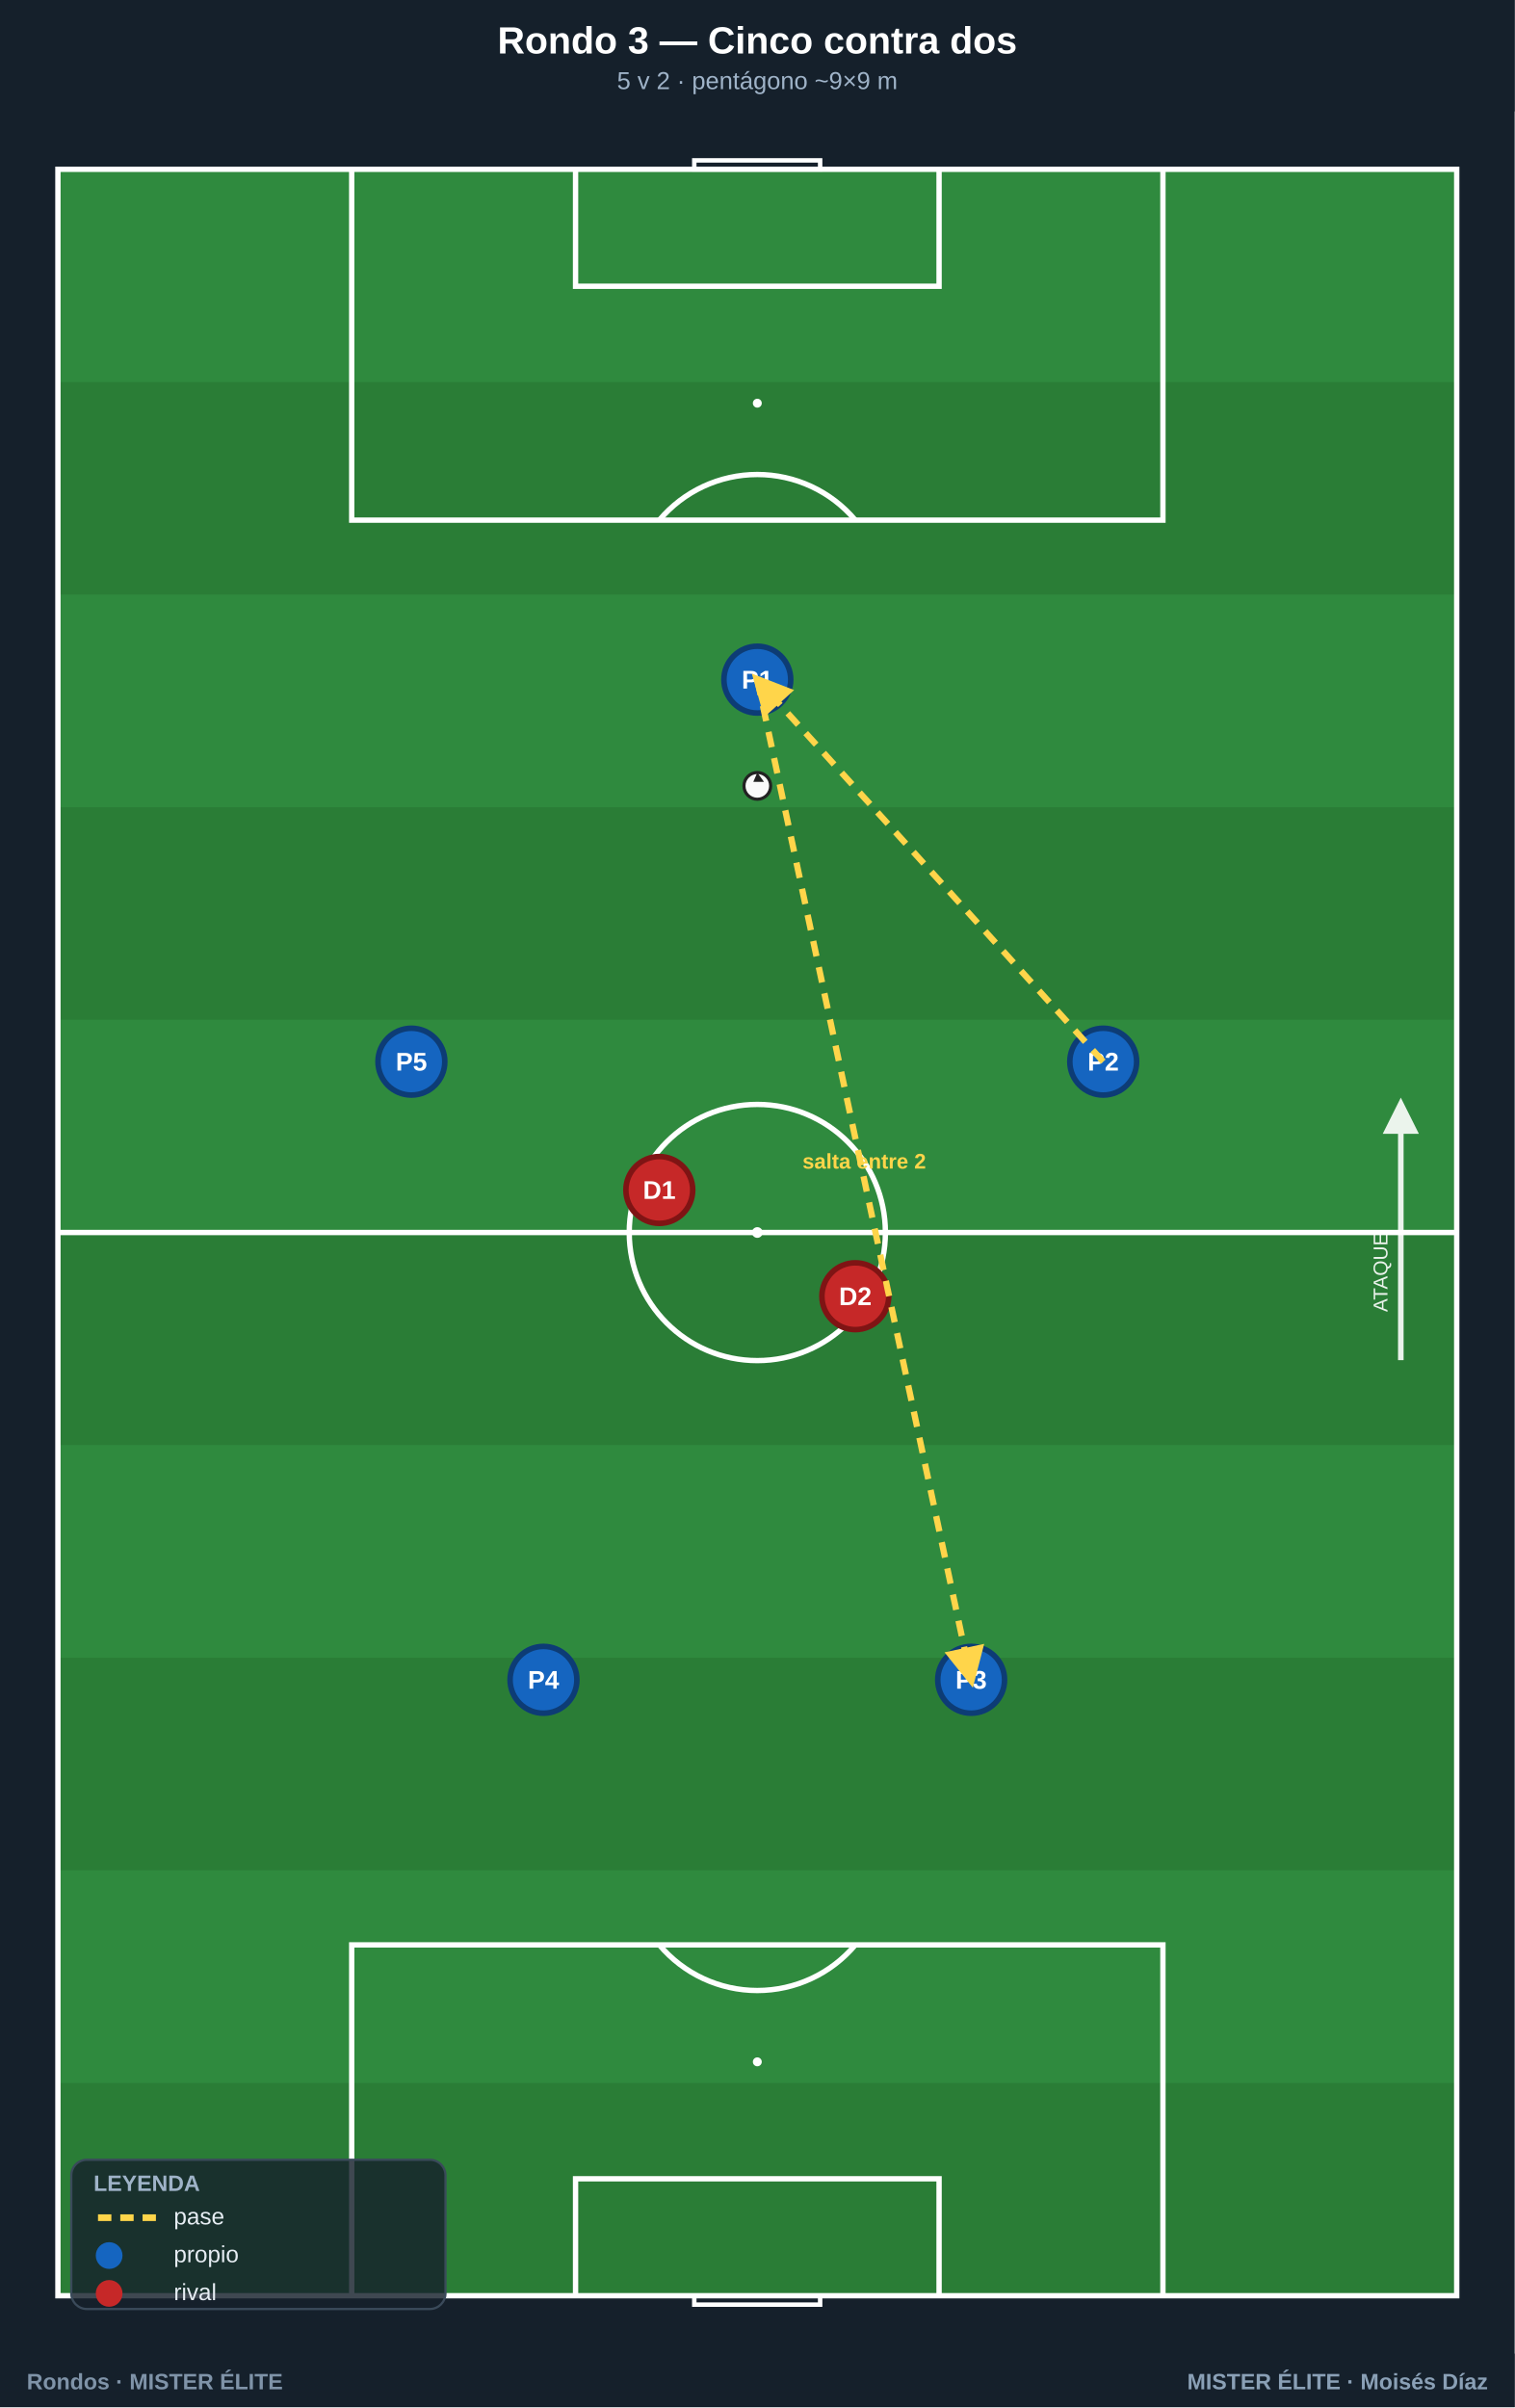
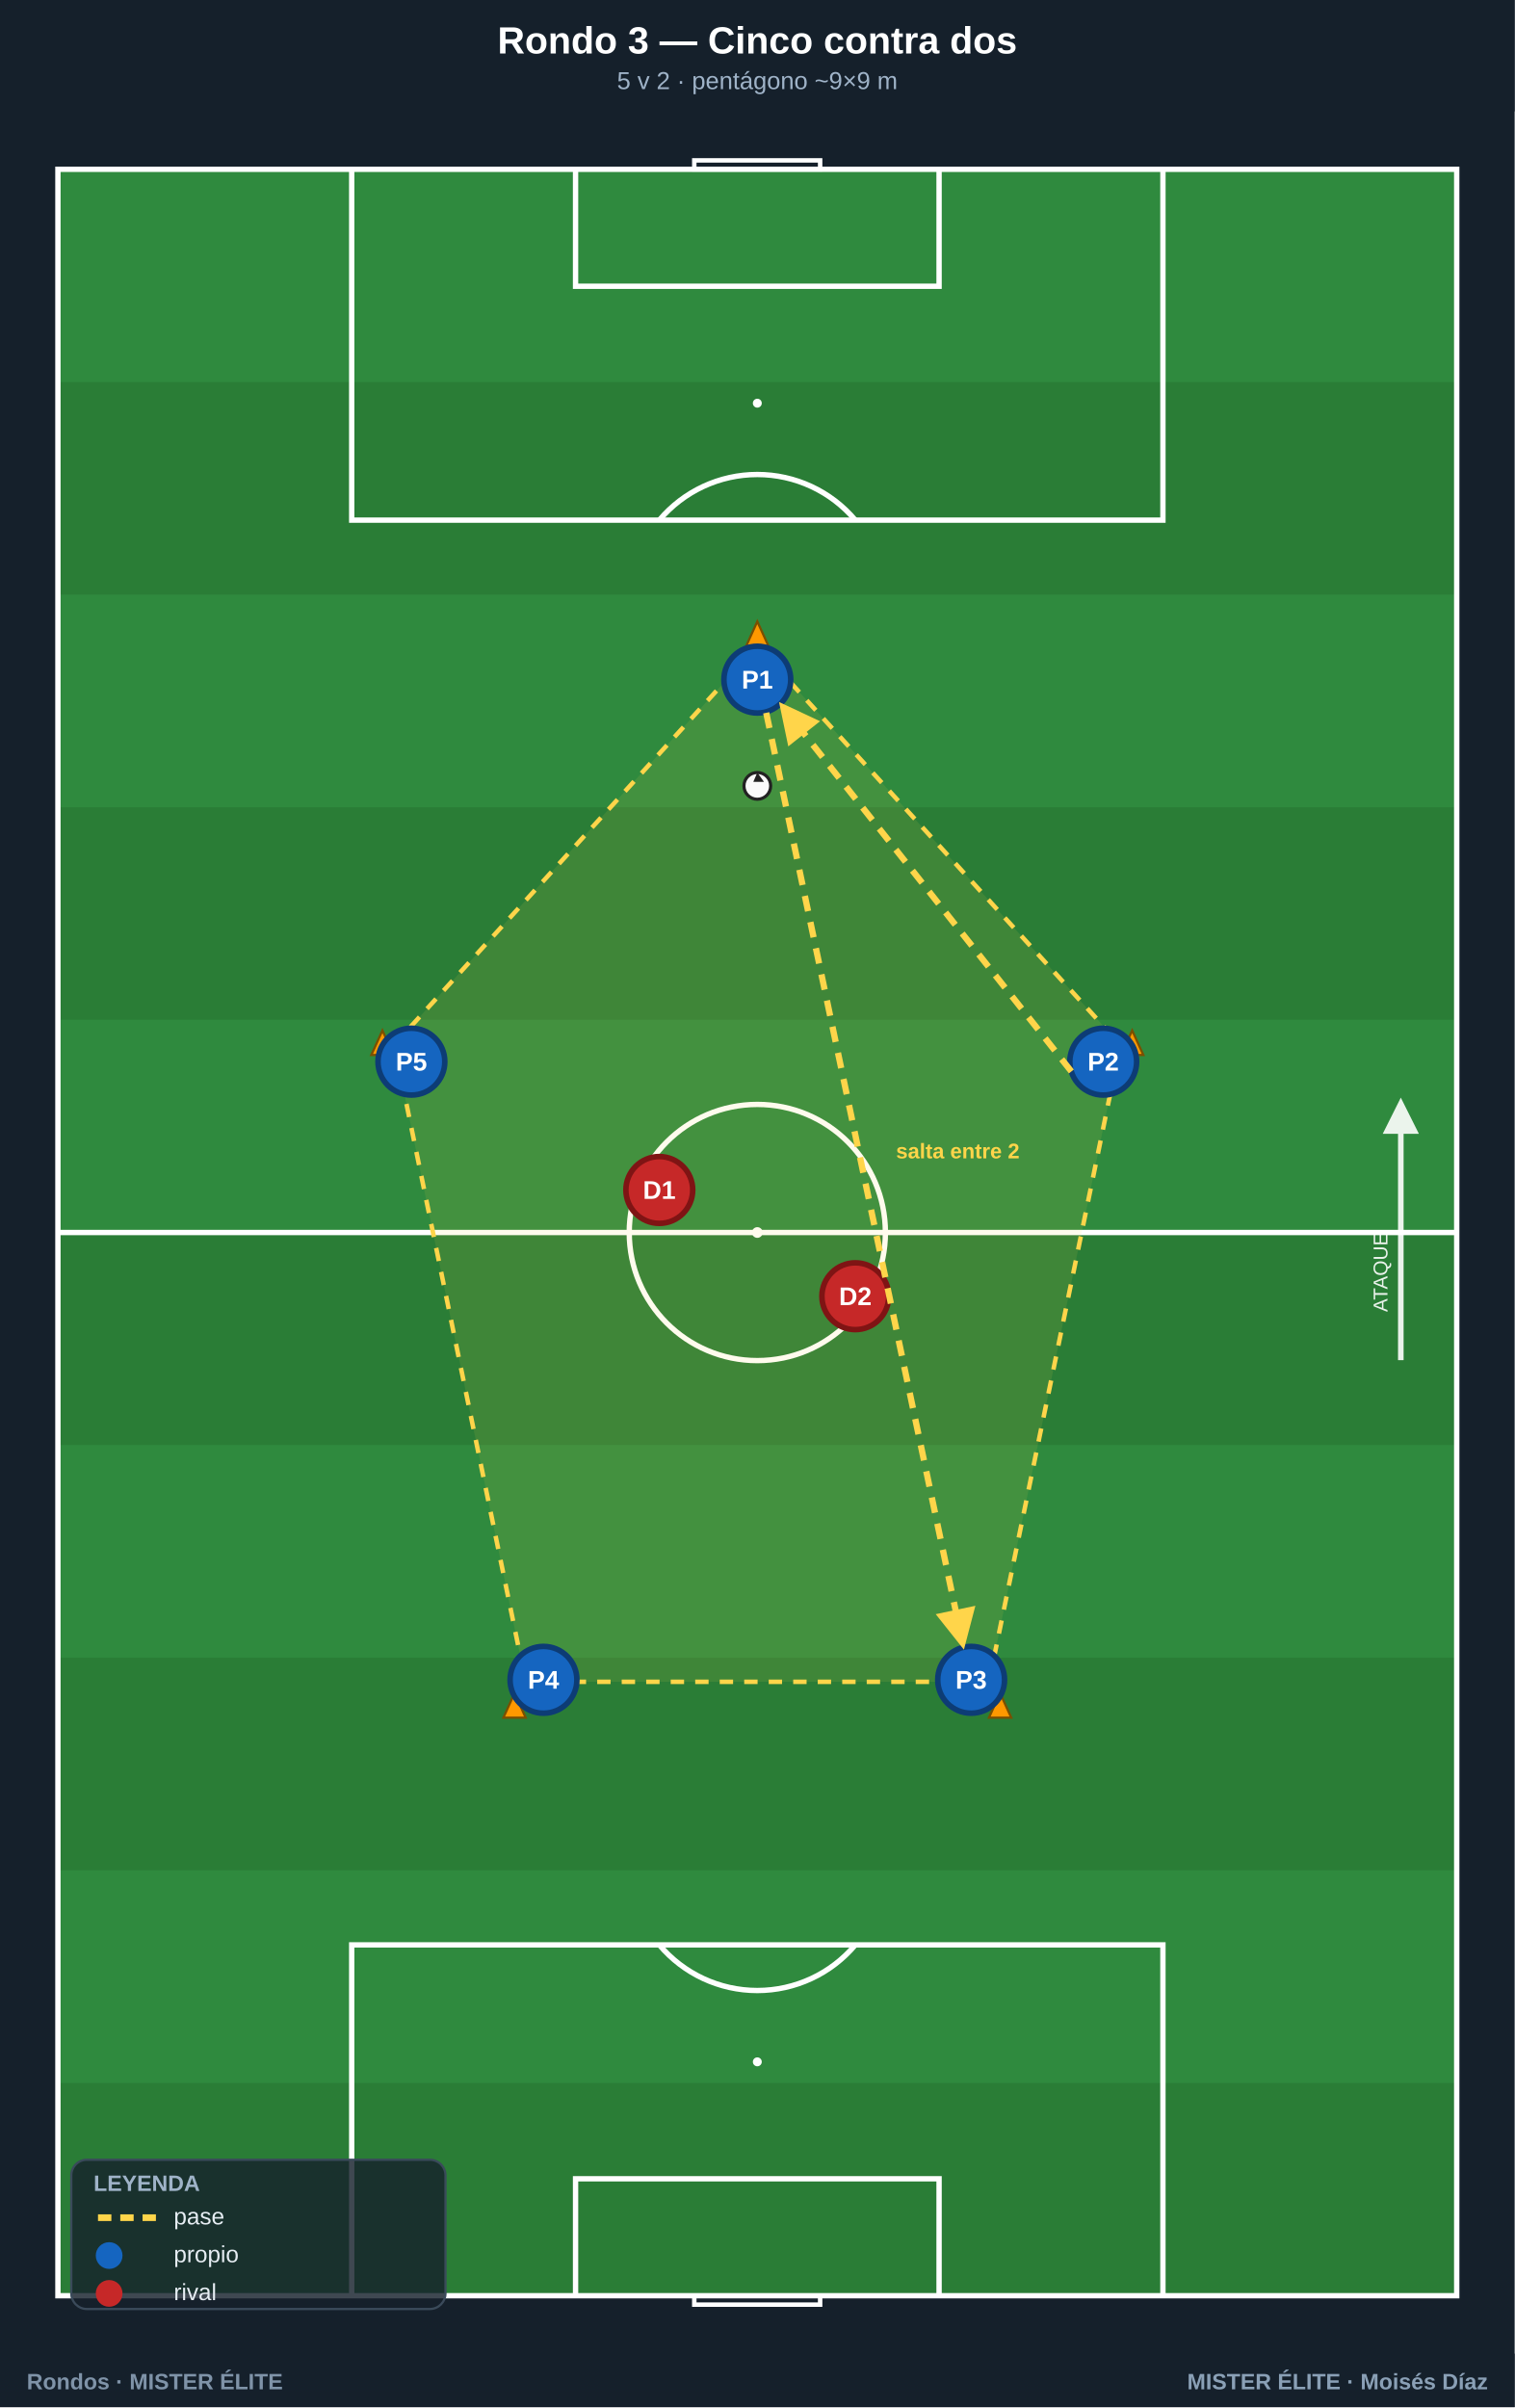
<svg xmlns="http://www.w3.org/2000/svg" viewBox="0 0 680 1081" width="680" height="1081" font-family="Segoe UI,Arial,sans-serif">
  <defs>
    <linearGradient id="sky" x1="0" y1="0" x2="0" y2="1">
      <stop offset="0" stop-color="#2f8a3e" />
      <stop offset="1" stop-color="#2b8139" />
    </linearGradient>
    <marker id="ah_pass" viewBox="0 0 10 10" refX="8" refY="5" markerWidth="6.5" markerHeight="6.5" orient="auto-start-reverse">
      <path d="M0,0 L10,5 L0,10 z" fill="#ffd54a" />
    </marker>
    <marker id="ah_run" viewBox="0 0 10 10" refX="8" refY="5" markerWidth="6.5" markerHeight="6.5" orient="auto-start-reverse">
      <path d="M0,0 L10,5 L0,10 z" fill="#ffffff" />
    </marker>
    <marker id="ah_drive" viewBox="0 0 10 10" refX="8" refY="5" markerWidth="6.5" markerHeight="6.5" orient="auto-start-reverse">
      <path d="M0,0 L10,5 L0,10 z" fill="#7ee0ff" />
    </marker>
    <marker id="ah_white" viewBox="0 0 10 10" refX="8" refY="5" markerWidth="6.5" markerHeight="6.5" orient="auto-start-reverse">
      <path d="M0,0 L10,5 L0,10 z" fill="#ffffff" />
    </marker>
  </defs>
  <rect x="0.0" y="0.0" width="680.0" height="1080.6" fill="#15202b" />
  <rect x="26.0" y="76.0" width="628.0" height="96.0" fill="#2f8a3e" />
  <rect x="26.0" y="171.5" width="628.0" height="96.0" fill="#2a7d36" />
  <rect x="26.0" y="266.9" width="628.0" height="96.0" fill="#2f8a3e" />
  <rect x="26.0" y="362.4" width="628.0" height="96.0" fill="#2a7d36" />
  <rect x="26.0" y="457.8" width="628.0" height="96.0" fill="#2f8a3e" />
  <rect x="26.0" y="553.3" width="628.0" height="96.0" fill="#2a7d36" />
  <rect x="26.0" y="648.7" width="628.0" height="96.0" fill="#2f8a3e" />
  <rect x="26.0" y="744.2" width="628.0" height="96.0" fill="#2a7d36" />
  <rect x="26.0" y="839.6" width="628.0" height="96.0" fill="#2f8a3e" />
  <rect x="26.0" y="935.1" width="628.0" height="96.0" fill="#2a7d36" />
  <rect x="26.0" y="76.0" width="628.0" height="954.6" fill="none" stroke="#ffffff" stroke-width="2.4" />
  <line x1="26.0" y1="553.3" x2="654.0" y2="553.3" stroke="#ffffff" stroke-width="2.4" opacity="1" />
  <circle cx="340.0" cy="553.3" r="57.5" fill="none" stroke="#ffffff" stroke-width="2.4" />
  <circle cx="340.0" cy="553.3" r="2.4" fill="#ffffff" />
  <path d="M157.9,76.0 L157.9,233.5 L522.1,233.5 L522.1,76.0" fill="none" stroke="#ffffff" stroke-width="2.4" />
  <path d="M258.4,76.0 L258.4,128.5 L421.6,128.5 L421.6,76.0" fill="none" stroke="#ffffff" stroke-width="2.4" />
  <circle cx="340.0" cy="181.0" r="2.0" fill="#ffffff" />
  <rect x="311.7" y="72.0" width="56.5" height="4" fill="none" stroke="#ffffff" stroke-width="2" />
  <path d="M296.0,233.5 A57.5,57.5 0 0 1 384.0,233.5" fill="none" stroke="#ffffff" stroke-width="2.4" />
  <path d="M157.9,1030.6 L157.9,873.1 L522.1,873.1 L522.1,1030.6" fill="none" stroke="#ffffff" stroke-width="2.4" />
  <path d="M258.4,1030.6 L258.4,978.1 L421.6,978.1 L421.6,1030.6" fill="none" stroke="#ffffff" stroke-width="2.4" />
  <circle cx="340.0" cy="925.6" r="2.0" fill="#ffffff" />
  <rect x="311.7" y="1030.6" width="56.5" height="4" fill="none" stroke="#ffffff" stroke-width="2" />
  <path d="M296.0,873.1 A57.5,57.5 0 0 0 384.0,873.1" fill="none" stroke="#ffffff" stroke-width="2.4" />
  <rect x="0.0" y="0.0" width="680.0" height="50.0" fill="#15202b" />
  <text x="340.0" y="24.0" font-family="Segoe UI,Arial,sans-serif" font-size="17" font-weight="800" fill="#ffffff" text-anchor="middle">Rondo 3 — Cinco contra dos</text>
  <text x="340.0" y="40.0" font-family="Segoe UI,Arial,sans-serif" font-size="11" font-weight="500" fill="#9fb3c8" text-anchor="middle">5 v 2 · pentágono ~9×9 m</text>
  <rect x="0.0" y="1056.6" width="680.0" height="24.0" fill="#15202b" />
  <text x="668.0" y="1072.6" font-family="Segoe UI,Arial,sans-serif" font-size="10" font-weight="700" fill="#8aa0b6" text-anchor="end">MISTER ÉLITE · Moisés Díaz</text>
  <text x="12.0" y="1072.6" font-family="Segoe UI,Arial,sans-serif" font-size="10" font-weight="600" fill="#7f93a8" text-anchor="start">Rondos · MISTER ÉLITE</text>
  <g opacity="0.9">
    <line x1="628.9" y1="610.6" x2="628.9" y2="496.0" stroke="#ffffff" stroke-width="2.5" marker-end="url(#ah_white)" />
    <text x="622.9" y="553.3" font-family="Segoe UI,Arial" font-size="9" fill="#ffffff" text-anchor="end" transform="rotate(-90 622.9 553.3)">ATAQUE</text>
  </g>
-   <path d="M340.0,298.1 l5,11 l-10,0 z" fill="#ff9800" stroke="#7a4f00" stroke-width="1" />
-   <path d="M495.3,469.6 l5,11 l-10,0 z" fill="#ff9800" stroke="#7a4f00" stroke-width="1" />
-   <path d="M436.0,747.1 l5,11 l-10,0 z" fill="#ff9800" stroke="#7a4f00" stroke-width="1" />
-   <path d="M244.0,747.1 l5,11 l-10,0 z" fill="#ff9800" stroke="#7a4f00" stroke-width="1" />
-   <path d="M184.7,469.6 l5,11 l-10,0 z" fill="#ff9800" stroke="#7a4f00" stroke-width="1" />
+   <polygon points="340,290 503,469 444,755 236,755 177,469" fill="#ffd54a" fill-opacity="0.10" stroke="#ffd54a" stroke-width="2" stroke-dasharray="6 5" />
+   <path d="M340.0,279.0 l5,11 l-10,0 z" fill="#ff9800" stroke="#7a4f00" stroke-width="1" />
+   <path d="M508.3,462.6 l5,11 l-10,0 z" fill="#ff9800" stroke="#7a4f00" stroke-width="1" />
+   <path d="M449.0,760.1 l5,11 l-10,0 z" fill="#ff9800" stroke="#7a4f00" stroke-width="1" />
+   <path d="M231.0,760.1 l5,11 l-10,0 z" fill="#ff9800" stroke="#7a4f00" stroke-width="1" />
+   <path d="M171.7,462.6 l5,11 l-10,0 z" fill="#ff9800" stroke="#7a4f00" stroke-width="1" />
  <g>
    <circle cx="340.0" cy="305.1" r="15" fill="#1565c0" stroke="#0d3c75" stroke-width="2.5" />
    <text x="340.0" y="309.1" font-family="Segoe UI,Arial" font-size="11.5" font-weight="800" fill="#fff" text-anchor="middle">P1</text>
  </g>
  <g>
    <circle cx="495.3" cy="476.6" r="15" fill="#1565c0" stroke="#0d3c75" stroke-width="2.5" />
    <text x="495.3" y="480.6" font-family="Segoe UI,Arial" font-size="11.5" font-weight="800" fill="#fff" text-anchor="middle">P2</text>
  </g>
  <g>
    <circle cx="436.0" cy="754.1" r="15" fill="#1565c0" stroke="#0d3c75" stroke-width="2.5" />
    <text x="436.0" y="758.1" font-family="Segoe UI,Arial" font-size="11.5" font-weight="800" fill="#fff" text-anchor="middle">P3</text>
  </g>
  <g>
    <circle cx="244.0" cy="754.1" r="15" fill="#1565c0" stroke="#0d3c75" stroke-width="2.5" />
    <text x="244.0" y="758.1" font-family="Segoe UI,Arial" font-size="11.5" font-weight="800" fill="#fff" text-anchor="middle">P4</text>
  </g>
  <g>
    <circle cx="184.7" cy="476.6" r="15" fill="#1565c0" stroke="#0d3c75" stroke-width="2.5" />
    <text x="184.7" y="480.6" font-family="Segoe UI,Arial" font-size="11.5" font-weight="800" fill="#fff" text-anchor="middle">P5</text>
  </g>
  <g>
    <circle cx="296.0" cy="534.2" r="15" fill="#c62828" stroke="#7f1414" stroke-width="2.5" />
    <text x="296.0" y="538.2" font-family="Segoe UI,Arial" font-size="11.5" font-weight="800" fill="#fff" text-anchor="middle">D1</text>
  </g>
  <g>
    <circle cx="384.0" cy="581.9" r="15" fill="#c62828" stroke="#7f1414" stroke-width="2.5" />
    <text x="384.0" y="585.9" font-family="Segoe UI,Arial" font-size="11.5" font-weight="800" fill="#fff" text-anchor="middle">D2</text>
  </g>
  <circle cx="340.0" cy="352.8" r="6.0" fill="#fafafa" stroke="#222" stroke-width="1.4" />
  <path d="M340.0,346.8 l3.0,4.2 l-4.8,0 z" fill="#222" />
-   <line x1="340.0" y1="305.1" x2="436.0" y2="754.1" stroke="#ffd54a" stroke-width="2.8" stroke-dasharray="7 5" marker-end="url(#ah_pass)" />
-   <text x="388.0" y="524.6" font-family="Segoe UI,Arial,sans-serif" font-size="9.5" font-weight="700" fill="#ffd54a" text-anchor="middle">salta entre 2</text>
-   <line x1="495.3" y1="476.6" x2="340.0" y2="305.1" stroke="#ffd54a" stroke-width="2.8" stroke-dasharray="7 5" marker-end="url(#ah_pass)" />
+   <line x1="344.0" y1="320.0" x2="432.0" y2="737.0" stroke="#ffd54a" stroke-width="2.8" stroke-dasharray="7 5" marker-end="url(#ah_pass)" />
+   <text x="430.0" y="520.0" font-family="Segoe UI,Arial,sans-serif" font-size="9.5" font-weight="700" fill="#ffd54a" text-anchor="middle">salta entre 2</text>
+   <line x1="481.0" y1="481.0" x2="352.0" y2="318.0" stroke="#ffd54a" stroke-width="2.8" stroke-dasharray="7 5" marker-end="url(#ah_pass)" />
  <g>
    <rect x="32" y="969.56" width="168" height="67" rx="7" fill="#15202b" fill-opacity="0.82" stroke="#3a4a5a" stroke-width="1" />
    <text x="42" y="983.56" font-family="Segoe UI,Arial" font-size="10" font-weight="800" fill="#9fb3c8">LEYENDA</text>
    <line x1="44" y1="995.56" x2="70" y2="995.56" stroke="#ffd54a" stroke-width="3" stroke-dasharray="6 4" />
    <text x="78" y="998.56" font-family="Segoe UI,Arial" font-size="10.5" fill="#e6edf3">pase</text>
    <circle cx="49" cy="1012.56" r="6" fill="#1565c0" />
    <text x="78" y="1015.56" font-family="Segoe UI,Arial" font-size="10.5" fill="#e6edf3">propio</text>
    <circle cx="49" cy="1029.56" r="6" fill="#c62828" />
    <text x="78" y="1032.56" font-family="Segoe UI,Arial" font-size="10.5" fill="#e6edf3">rival</text>
  </g>
</svg>
